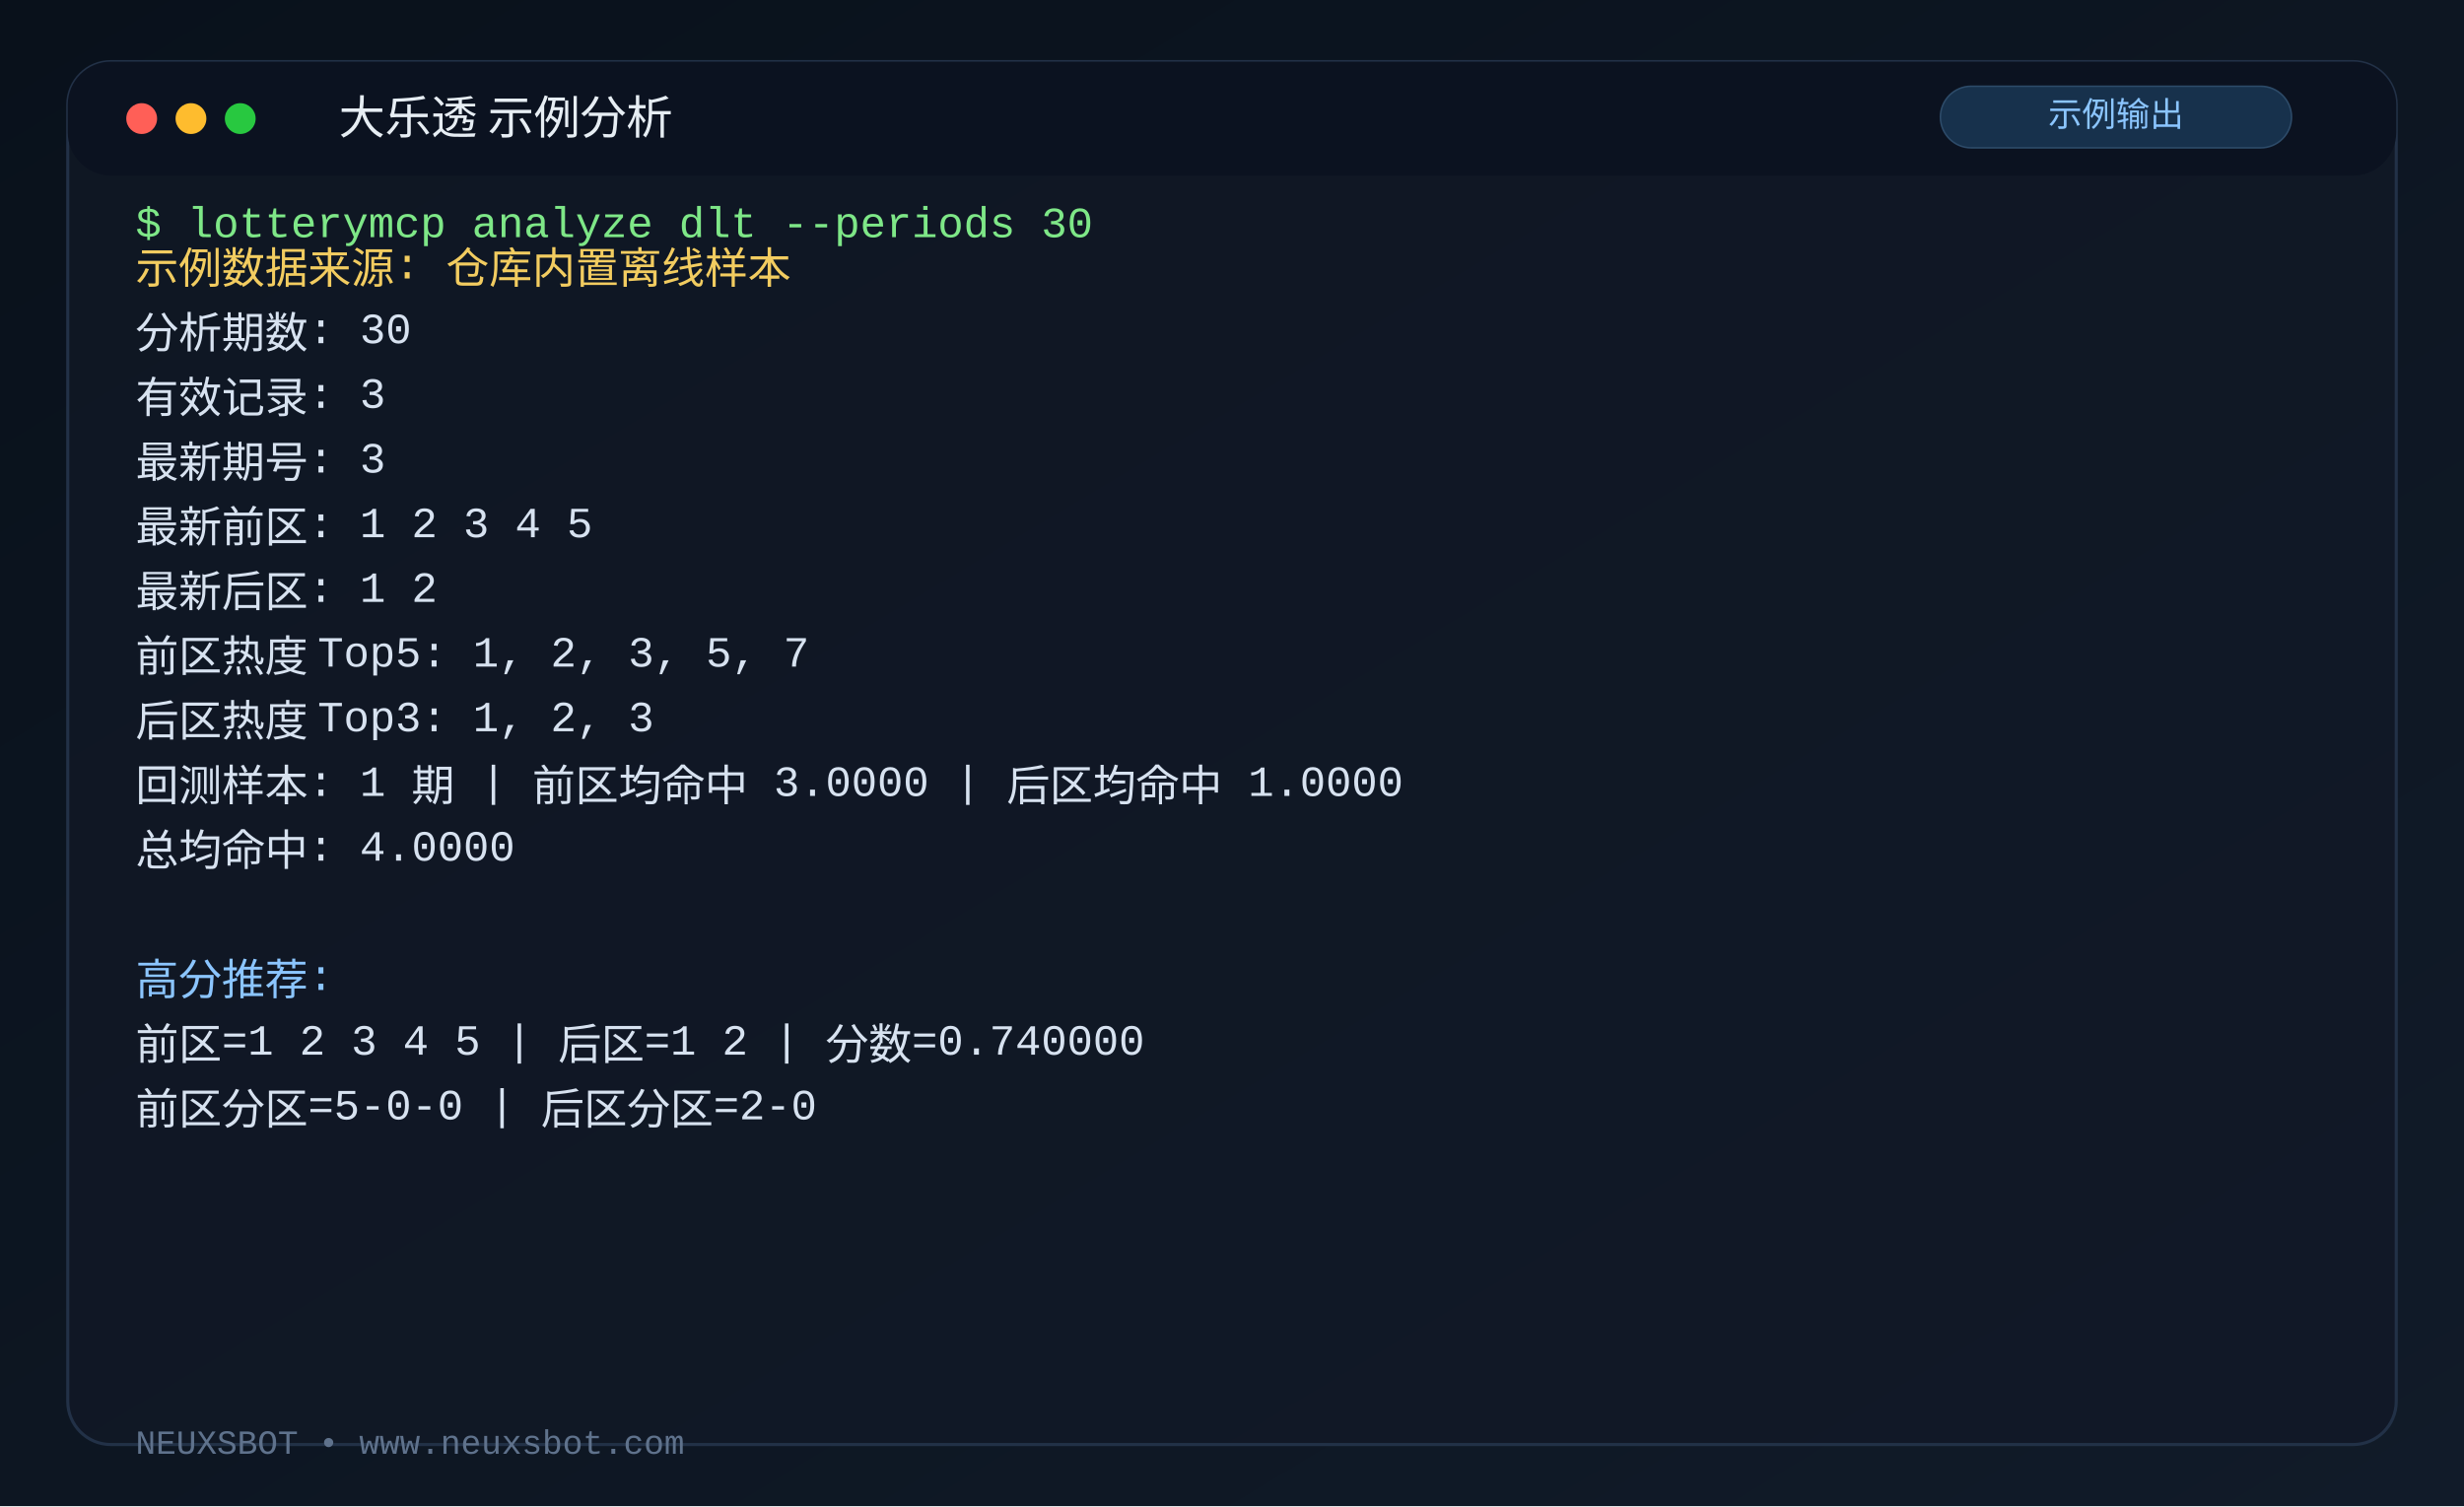
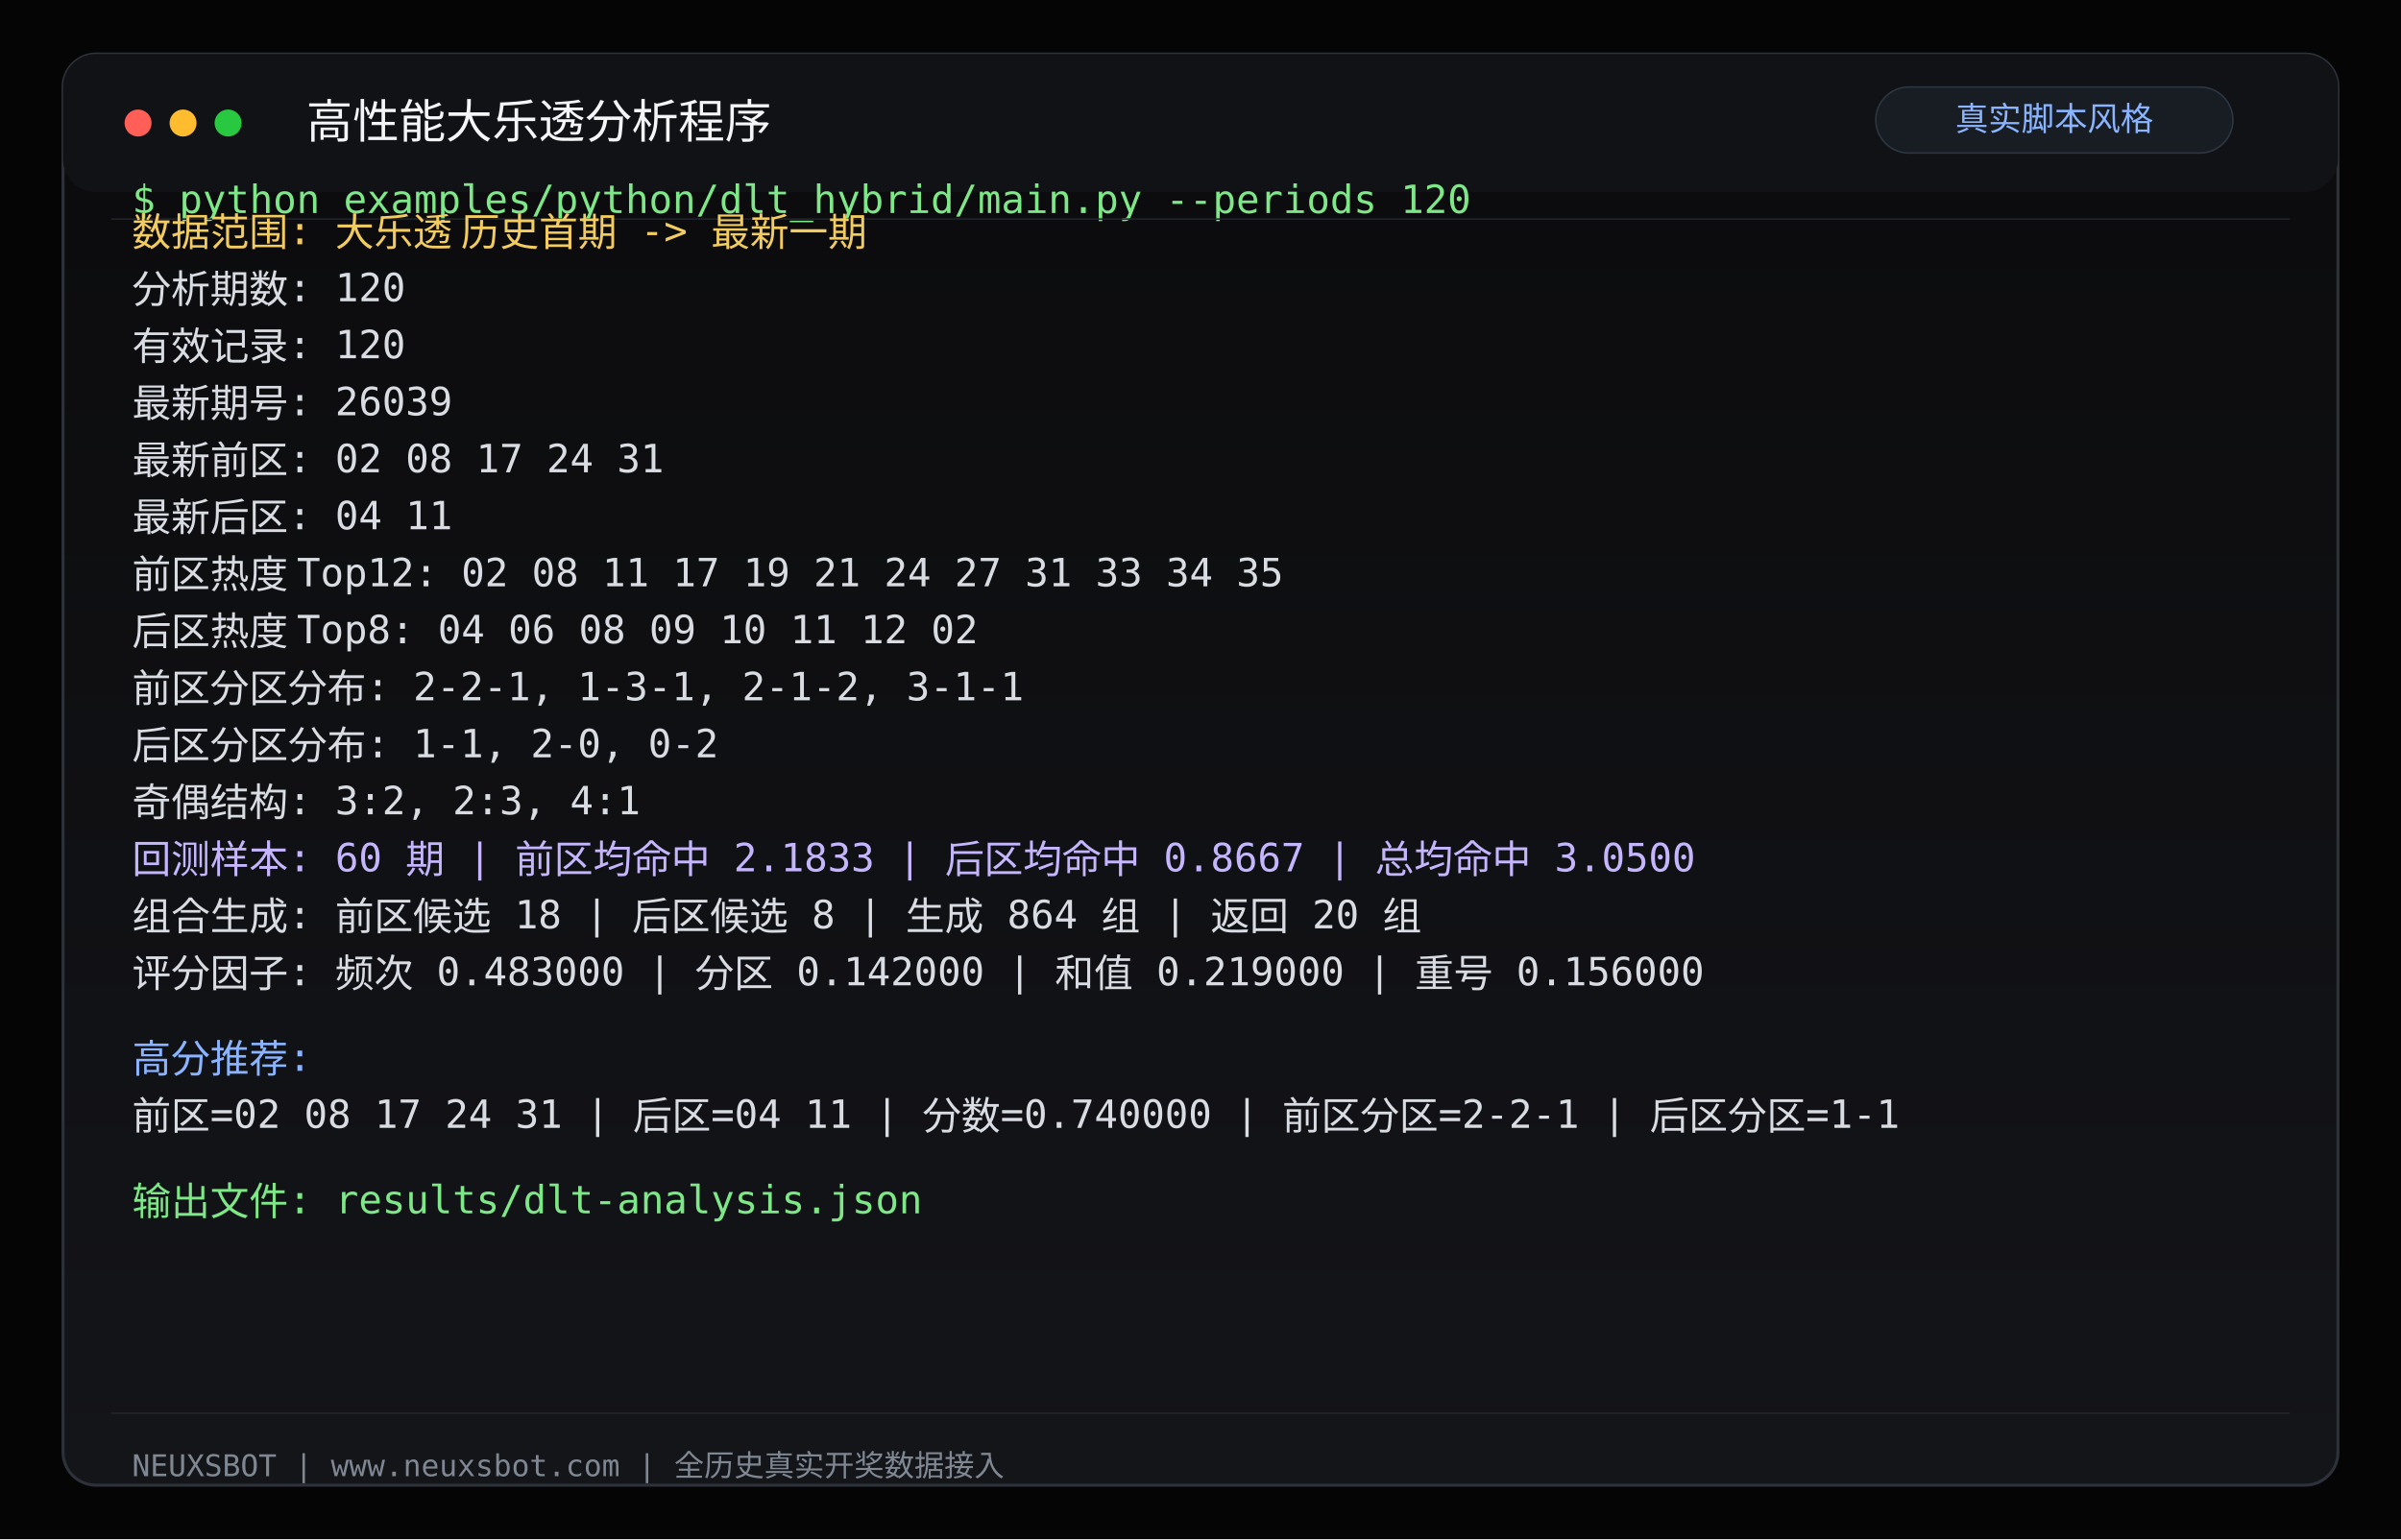
- <svg xmlns="http://www.w3.org/2000/svg" width="1600" height="978" viewBox="0 0 1600 978" fill="none">
+ <svg xmlns="http://www.w3.org/2000/svg" width="1600" height="1026" viewBox="0 0 1600 1026" fill="none">
  <defs>
-     <linearGradient id="bg" x1="0" y1="0" x2="1" y2="1">
-       <stop offset="0%" stop-color="#09111b" />
-       <stop offset="100%" stop-color="#111b29" />
-     </linearGradient>
-     <linearGradient id="panel" x1="0" y1="0" x2="1" y2="1">
-       <stop offset="0%" stop-color="#0f1723" />
-       <stop offset="100%" stop-color="#111827" />
+     <linearGradient id="bg" x1="0" y1="0" x2="0" y2="1">
+       <stop offset="0%" stop-color="#0b0b0d" />
+       <stop offset="100%" stop-color="#141519" />
    </linearGradient>
  </defs>
-   <rect width="1600" height="100%" fill="url(#bg)" />
-   <rect x="44" y="40" width="1512" height="898" rx="28" fill="url(#panel)" stroke="#223147" stroke-width="2" />
-   <rect x="44" y="40" width="1512" height="74" rx="28" fill="#0b1220" />
-   <circle cx="92" cy="77" r="10" fill="#ff5f57" />
-   <circle cx="124" cy="77" r="10" fill="#febc2e" />
-   <circle cx="156" cy="77" r="10" fill="#28c840" />
-   <text x="220" y="87" fill="#e6edf3" font-size="30" font-family="Consolas, Monaco, 'Courier New', monospace">大乐透 示例分析</text>
-   <rect x="1260" y="56" width="228" height="40" rx="20" fill="#17314c" stroke="#2d4b69" />
-   <text x="1374" y="82" text-anchor="middle" fill="#8bc5ff" font-size="22" font-family="Consolas, Monaco, 'Courier New', monospace">示例输出</text>
-   <text x="88" y="154" fill="#7ee787" font-size="28" font-family="Consolas, Monaco, 'Courier New', monospace">$ lotterymcp analyze dlt --periods 30</text>
-   <text x="88" y="184" fill="#f2cc60" font-size="28" font-family="Consolas, Monaco, 'Courier New', monospace">示例数据来源: 仓库内置离线样本</text>
-   <text x="88" y="226" fill="#d7e2f0" font-size="28" font-family="Consolas, Monaco, 'Courier New', monospace">分析期数: 30</text>
-   <text x="88" y="268" fill="#d7e2f0" font-size="28" font-family="Consolas, Monaco, 'Courier New', monospace">有效记录: 3</text>
-   <text x="88" y="310" fill="#d7e2f0" font-size="28" font-family="Consolas, Monaco, 'Courier New', monospace">最新期号: 3</text>
-   <text x="88" y="352" fill="#d7e2f0" font-size="28" font-family="Consolas, Monaco, 'Courier New', monospace">最新前区: 1 2 3 4 5</text>
-   <text x="88" y="394" fill="#d7e2f0" font-size="28" font-family="Consolas, Monaco, 'Courier New', monospace">最新后区: 1 2</text>
-   <text x="88" y="436" fill="#d7e2f0" font-size="28" font-family="Consolas, Monaco, 'Courier New', monospace">前区热度 Top5: 1, 2, 3, 5, 7</text>
-   <text x="88" y="478" fill="#d7e2f0" font-size="28" font-family="Consolas, Monaco, 'Courier New', monospace">后区热度 Top3: 1, 2, 3</text>
-   <text x="88" y="520" fill="#d7e2f0" font-size="28" font-family="Consolas, Monaco, 'Courier New', monospace">回测样本: 1 期 | 前区均命中 3.0000 | 后区均命中 1.0000</text>
-   <text x="88" y="562" fill="#d7e2f0" font-size="28" font-family="Consolas, Monaco, 'Courier New', monospace">总均命中: 4.0000</text>
-   <text x="88" y="604" fill="#d7e2f0" font-size="28" font-family="Consolas, Monaco, 'Courier New', monospace" />
-   <text x="88" y="646" fill="#8bc5ff" font-size="28" font-family="Consolas, Monaco, 'Courier New', monospace">高分推荐:</text>
-   <text x="88" y="688" fill="#d7e2f0" font-size="28" font-family="Consolas, Monaco, 'Courier New', monospace">  前区=1 2 3 4 5 | 后区=1 2 | 分数=0.740000</text>
-   <text x="88" y="730" fill="#d7e2f0" font-size="28" font-family="Consolas, Monaco, 'Courier New', monospace">  前区分区=5-0-0 | 后区分区=2-0</text>
-   <text x="88" y="944" fill="#5f728c" font-size="22" font-family="Consolas, Monaco, 'Courier New', monospace">NEUXSBOT • www.neuxsbot.com</text>
+   <rect width="1600" height="1026" fill="#050505" />
+   <rect x="42" y="36" width="1516" height="954" rx="22" fill="url(#bg)" stroke="#2d3139" stroke-width="2" />
+   <rect x="42" y="36" width="1516" height="92" rx="22" fill="#111216" />
+   <circle cx="92" cy="82" r="9" fill="#ff5f57" />
+   <circle cx="122" cy="82" r="9" fill="#febc2e" />
+   <circle cx="152" cy="82" r="9" fill="#28c840" />
+   <text x="204" y="92" fill="#f3f5f7" font-size="31" font-family="Consolas, Cascadia Mono, Microsoft YaHei UI, monospace">高性能大乐透分析程序</text>
+   <rect x="1250" y="58" width="238" height="44" rx="22" fill="#181d24" stroke="#2d3742" />
+   <text x="1369" y="87" text-anchor="middle" fill="#8ab4ff" font-size="22" font-family="Consolas, Cascadia Mono, Microsoft YaHei UI, monospace">真实脚本风格</text>
+   <text x="88" y="142" fill="#7ee787" font-size="26" font-family="Consolas, Cascadia Mono, Microsoft YaHei UI, monospace">$ python examples/python/dlt_hybrid/main.py --periods 120</text>
+   <line x1="74" y1="146" x2="1526" y2="146" stroke="#20242b" stroke-width="1" />
+   <text x="88" y="164" fill="#f2cc60" font-size="26" font-family="Consolas, Cascadia Mono, Microsoft YaHei UI, monospace">数据范围: 大乐透 历史首期 -&gt; 最新一期</text>
+   <text x="88" y="202" fill="#d9dde3" font-size="26" font-family="Consolas, Cascadia Mono, Microsoft YaHei UI, monospace">分析期数: 120</text>
+   <text x="88" y="240" fill="#d9dde3" font-size="26" font-family="Consolas, Cascadia Mono, Microsoft YaHei UI, monospace">有效记录: 120</text>
+   <text x="88" y="278" fill="#d9dde3" font-size="26" font-family="Consolas, Cascadia Mono, Microsoft YaHei UI, monospace">最新期号: 26039</text>
+   <text x="88" y="316" fill="#d9dde3" font-size="26" font-family="Consolas, Cascadia Mono, Microsoft YaHei UI, monospace">最新前区: 02 08 17 24 31</text>
+   <text x="88" y="354" fill="#d9dde3" font-size="26" font-family="Consolas, Cascadia Mono, Microsoft YaHei UI, monospace">最新后区: 04 11</text>
+   <text x="88" y="392" fill="#d9dde3" font-size="26" font-family="Consolas, Cascadia Mono, Microsoft YaHei UI, monospace">前区热度 Top12: 02 08 11 17 19 21 24 27 31 33 34 35</text>
+   <text x="88" y="430" fill="#d9dde3" font-size="26" font-family="Consolas, Cascadia Mono, Microsoft YaHei UI, monospace">后区热度 Top8: 04 06 08 09 10 11 12 02</text>
+   <text x="88" y="468" fill="#d9dde3" font-size="26" font-family="Consolas, Cascadia Mono, Microsoft YaHei UI, monospace">前区分区分布: 2-2-1, 1-3-1, 2-1-2, 3-1-1</text>
+   <text x="88" y="506" fill="#d9dde3" font-size="26" font-family="Consolas, Cascadia Mono, Microsoft YaHei UI, monospace">后区分区分布: 1-1, 2-0, 0-2</text>
+   <text x="88" y="544" fill="#d9dde3" font-size="26" font-family="Consolas, Cascadia Mono, Microsoft YaHei UI, monospace">奇偶结构: 3:2, 2:3, 4:1</text>
+   <text x="88" y="582" fill="#c4b5fd" font-size="26" font-family="Consolas, Cascadia Mono, Microsoft YaHei UI, monospace">回测样本: 60 期 | 前区均命中 2.1833 | 后区均命中 0.8667 | 总均命中 3.0500</text>
+   <text x="88" y="620" fill="#d9dde3" font-size="26" font-family="Consolas, Cascadia Mono, Microsoft YaHei UI, monospace">组合生成: 前区候选 18 | 后区候选 8 | 生成 864 组 | 返回 20 组</text>
+   <text x="88" y="658" fill="#d9dde3" font-size="26" font-family="Consolas, Cascadia Mono, Microsoft YaHei UI, monospace">评分因子: 频次 0.483000 | 分区 0.142000 | 和值 0.219000 | 重号 0.156000</text>
+   <text x="88" y="715" fill="#8ab4ff" font-size="26" font-family="Consolas, Cascadia Mono, Microsoft YaHei UI, monospace">高分推荐:</text>
+   <text x="88" y="753" fill="#d9dde3" font-size="26" font-family="Consolas, Cascadia Mono, Microsoft YaHei UI, monospace">  前区=02 08 17 24 31 | 后区=04 11 | 分数=0.740000 | 前区分区=2-2-1 | 后区分区=1-1</text>
+   <text x="88" y="810" fill="#7ee787" font-size="26" font-family="Consolas, Cascadia Mono, Microsoft YaHei UI, monospace">输出文件: results/dlt-analysis.json</text>
+   <line x1="74" y1="942" x2="1526" y2="942" stroke="#20242b" stroke-width="1" />
+   <text x="88" y="984" fill="#7f8792" font-size="20" font-family="Consolas, Cascadia Mono, Microsoft YaHei UI, monospace">NEUXSBOT | www.neuxsbot.com | 全历史真实开奖数据接入</text>
</svg>
